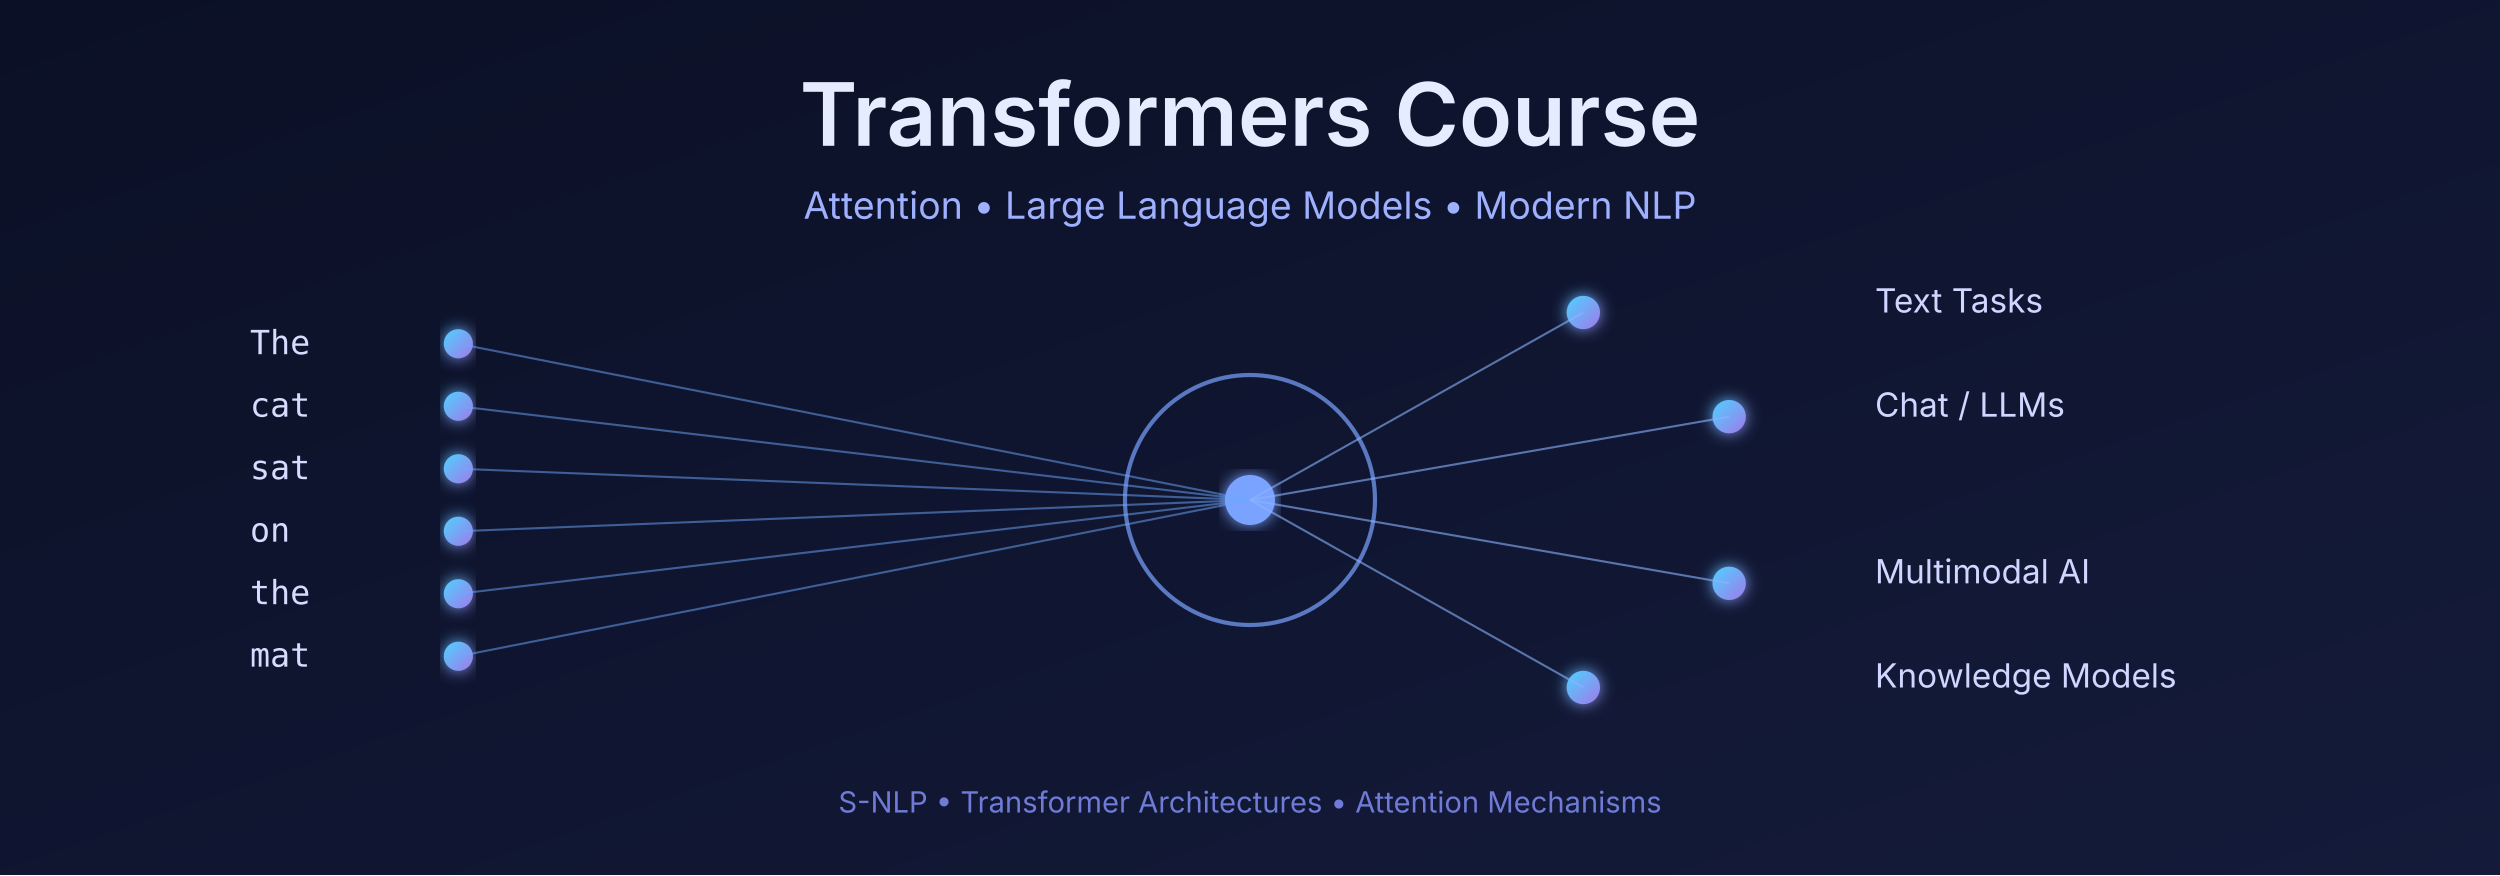
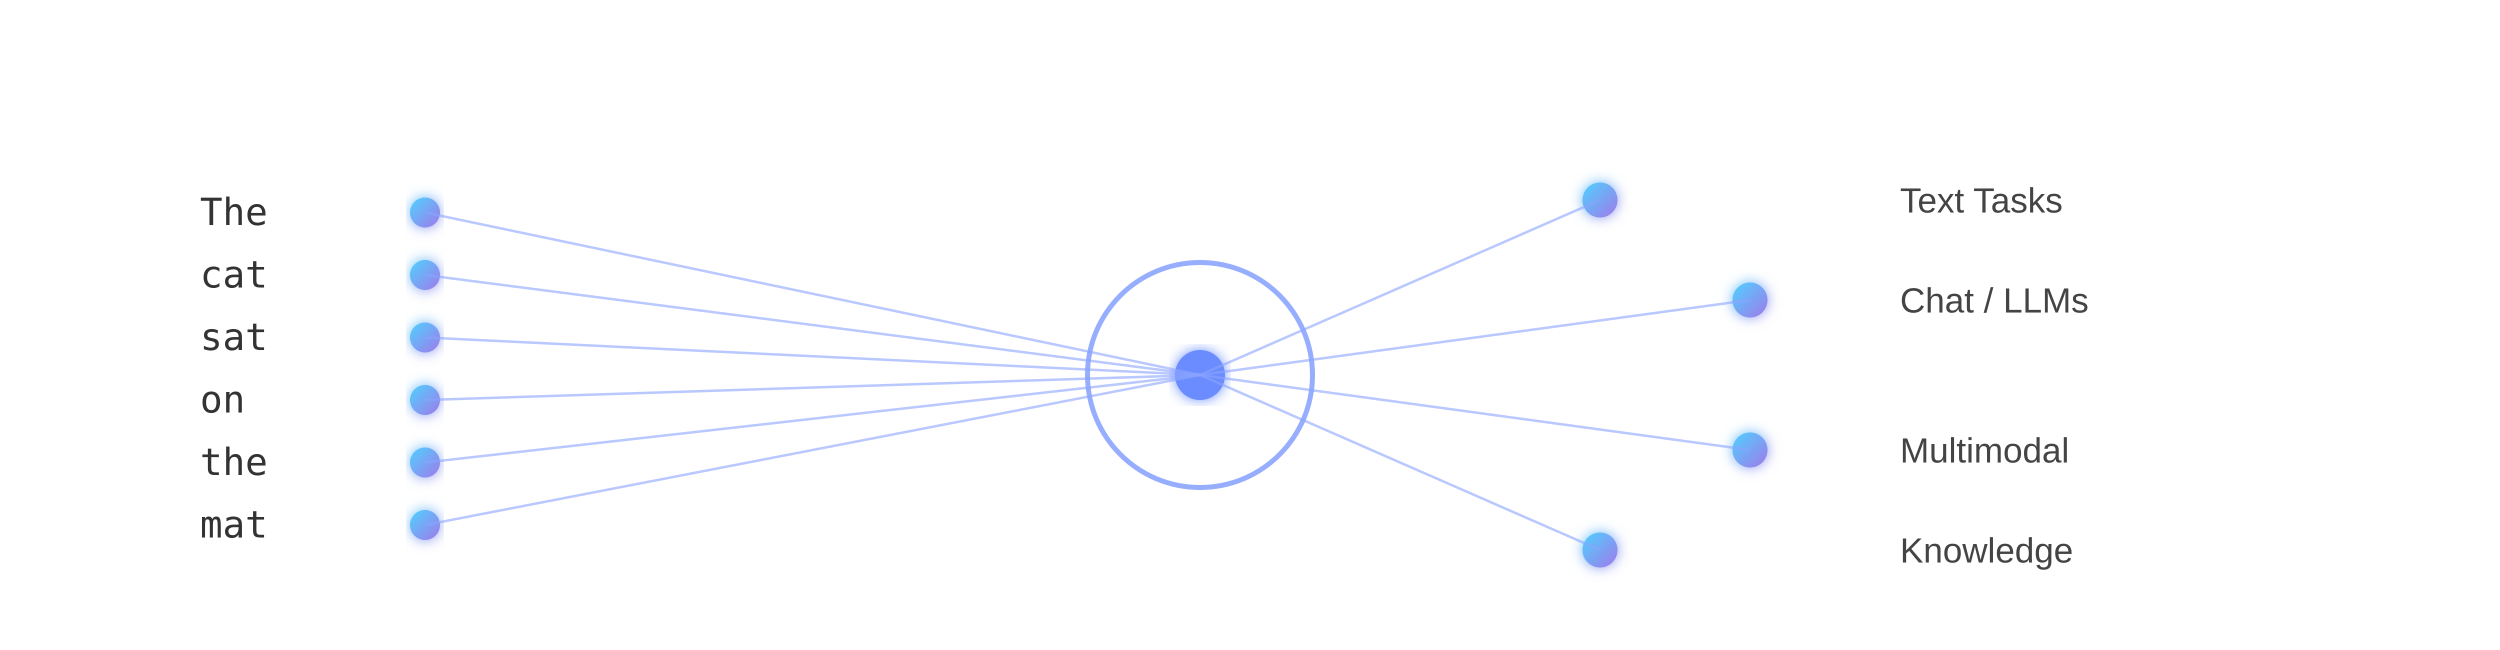
- <svg xmlns="http://www.w3.org/2000/svg" width="1200" height="420" viewBox="0 0 1200 420">
+ <svg xmlns="http://www.w3.org/2000/svg" width="1000" height="260" viewBox="0 80 1000 260">
  <defs>
-     <linearGradient id="bggrad" x1="0%" y1="0%" x2="100%" y2="100%">
-       <stop offset="0%" stop-color="#0b1026" />
-       <stop offset="100%" stop-color="#141b3a" />
-     </linearGradient>
    <linearGradient id="nodegrad" x1="0%" y1="0%" x2="100%" y2="100%">
      <stop offset="0%" stop-color="#4fd1ff" />
      <stop offset="100%" stop-color="#9f7aea" />
    </linearGradient>
    <filter id="glow">
-       <feGaussianBlur stdDeviation="3.5" result="coloredBlur" />
+       <feGaussianBlur stdDeviation="2.5" result="coloredBlur" />
      <feMerge>
        <feMergeNode in="coloredBlur" />
        <feMergeNode in="SourceGraphic" />
      </feMerge>
    </filter>
  </defs>
-   <rect width="1200" height="420" fill="url(#bggrad)" />
-   <text x="600" y="70" text-anchor="middle" font-family="Inter, Helvetica, Arial, sans-serif" font-size="42" fill="#e6ecff" font-weight="600">
-         Transformers Course
-   </text>
-   <text x="600" y="105" text-anchor="middle" font-family="Inter, Helvetica, Arial, sans-serif" font-size="18" fill="#9fb0ff">
-         Attention • Large Language Models • Modern NLP
-   </text>
-   <g font-family="monospace" font-size="16" fill="#d6dcff">
-     <text x="120" y="170">The</text>
-     <text x="120" y="200">cat</text>
-     <text x="120" y="230">sat</text>
-     <text x="120" y="260">on</text>
-     <text x="120" y="290">the</text>
-     <text x="120" y="320">mat</text>
+   <g font-family="monospace" font-size="15" fill="#333">
+     <text x="80" y="170">The</text>
+     <text x="80" y="195">cat</text>
+     <text x="80" y="220">sat</text>
+     <text x="80" y="245">on</text>
+     <text x="80" y="270">the</text>
+     <text x="80" y="295">mat</text>
  </g>
  <g fill="url(#nodegrad)" filter="url(#glow)">
-     <circle cx="220" cy="165" r="7" />
-     <circle cx="220" cy="195" r="7" />
-     <circle cx="220" cy="225" r="7" />
-     <circle cx="220" cy="255" r="7" />
-     <circle cx="220" cy="285" r="7" />
-     <circle cx="220" cy="315" r="7" />
+     <circle cx="170" cy="165" r="6" />
+     <circle cx="170" cy="190" r="6" />
+     <circle cx="170" cy="215" r="6" />
+     <circle cx="170" cy="240" r="6" />
+     <circle cx="170" cy="265" r="6" />
+     <circle cx="170" cy="290" r="6" />
  </g>
-   <circle cx="600" cy="240" r="60" stroke="#7aa2ff" stroke-width="2" fill="none" opacity="0.7" />
-   <circle cx="600" cy="240" r="12" fill="#7aa2ff" filter="url(#glow)" />
-   <g stroke="#6ea8ff" stroke-opacity="0.5">
-     <line x1="220" y1="165" x2="600" y2="240" />
-     <line x1="220" y1="195" x2="600" y2="240" />
-     <line x1="220" y1="225" x2="600" y2="240" />
-     <line x1="220" y1="255" x2="600" y2="240" />
-     <line x1="220" y1="285" x2="600" y2="240" />
-     <line x1="220" y1="315" x2="600" y2="240" />
+   <circle cx="480" cy="230" r="45" stroke="#6b8cff" stroke-width="2" fill="none" opacity="0.7" />
+   <circle cx="480" cy="230" r="10" fill="#6b8cff" filter="url(#glow)" />
+   <g stroke="#8aa4ff" stroke-opacity="0.6">
+     <line x1="170" y1="165" x2="480" y2="230" />
+     <line x1="170" y1="190" x2="480" y2="230" />
+     <line x1="170" y1="215" x2="480" y2="230" />
+     <line x1="170" y1="240" x2="480" y2="230" />
+     <line x1="170" y1="265" x2="480" y2="230" />
+     <line x1="170" y1="290" x2="480" y2="230" />
  </g>
  <g fill="url(#nodegrad)" filter="url(#glow)">
-     <circle cx="760" cy="150" r="8" />
-     <circle cx="830" cy="200" r="8" />
-     <circle cx="830" cy="280" r="8" />
-     <circle cx="760" cy="330" r="8" />
+     <circle cx="640" cy="160" r="7" />
+     <circle cx="700" cy="200" r="7" />
+     <circle cx="700" cy="260" r="7" />
+     <circle cx="640" cy="300" r="7" />
  </g>
-   <g stroke="#8ab4ff" stroke-opacity="0.6">
-     <line x1="600" y1="240" x2="760" y2="150" />
-     <line x1="600" y1="240" x2="830" y2="200" />
-     <line x1="600" y1="240" x2="830" y2="280" />
-     <line x1="600" y1="240" x2="760" y2="330" />
+   <g stroke="#8aa4ff" stroke-opacity="0.6">
+     <line x1="480" y1="230" x2="640" y2="160" />
+     <line x1="480" y1="230" x2="700" y2="200" />
+     <line x1="480" y1="230" x2="700" y2="260" />
+     <line x1="480" y1="230" x2="640" y2="300" />
  </g>
-   <g font-family="Inter, Helvetica, Arial" font-size="16" fill="#cfd6ff">
-     <text x="900" y="150">Text Tasks</text>
-     <text x="900" y="200">Chat / LLMs</text>
-     <text x="900" y="280">Multimodal AI</text>
-     <text x="900" y="330">Knowledge Models</text>
+   <g font-family="Arial, Helvetica, sans-serif" font-size="14" fill="#444">
+     <text x="760" y="165">Text Tasks</text>
+     <text x="760" y="205">Chat / LLMs</text>
+     <text x="760" y="265">Multimodal</text>
+     <text x="760" y="305">Knowledge</text>
  </g>
-   <text x="600" y="390" text-anchor="middle" font-family="Inter, Helvetica, Arial" font-size="14" fill="#6f7bd6">
-         S-NLP • Transformer Architectures • Attention Mechanisms
-   </text>
</svg>
